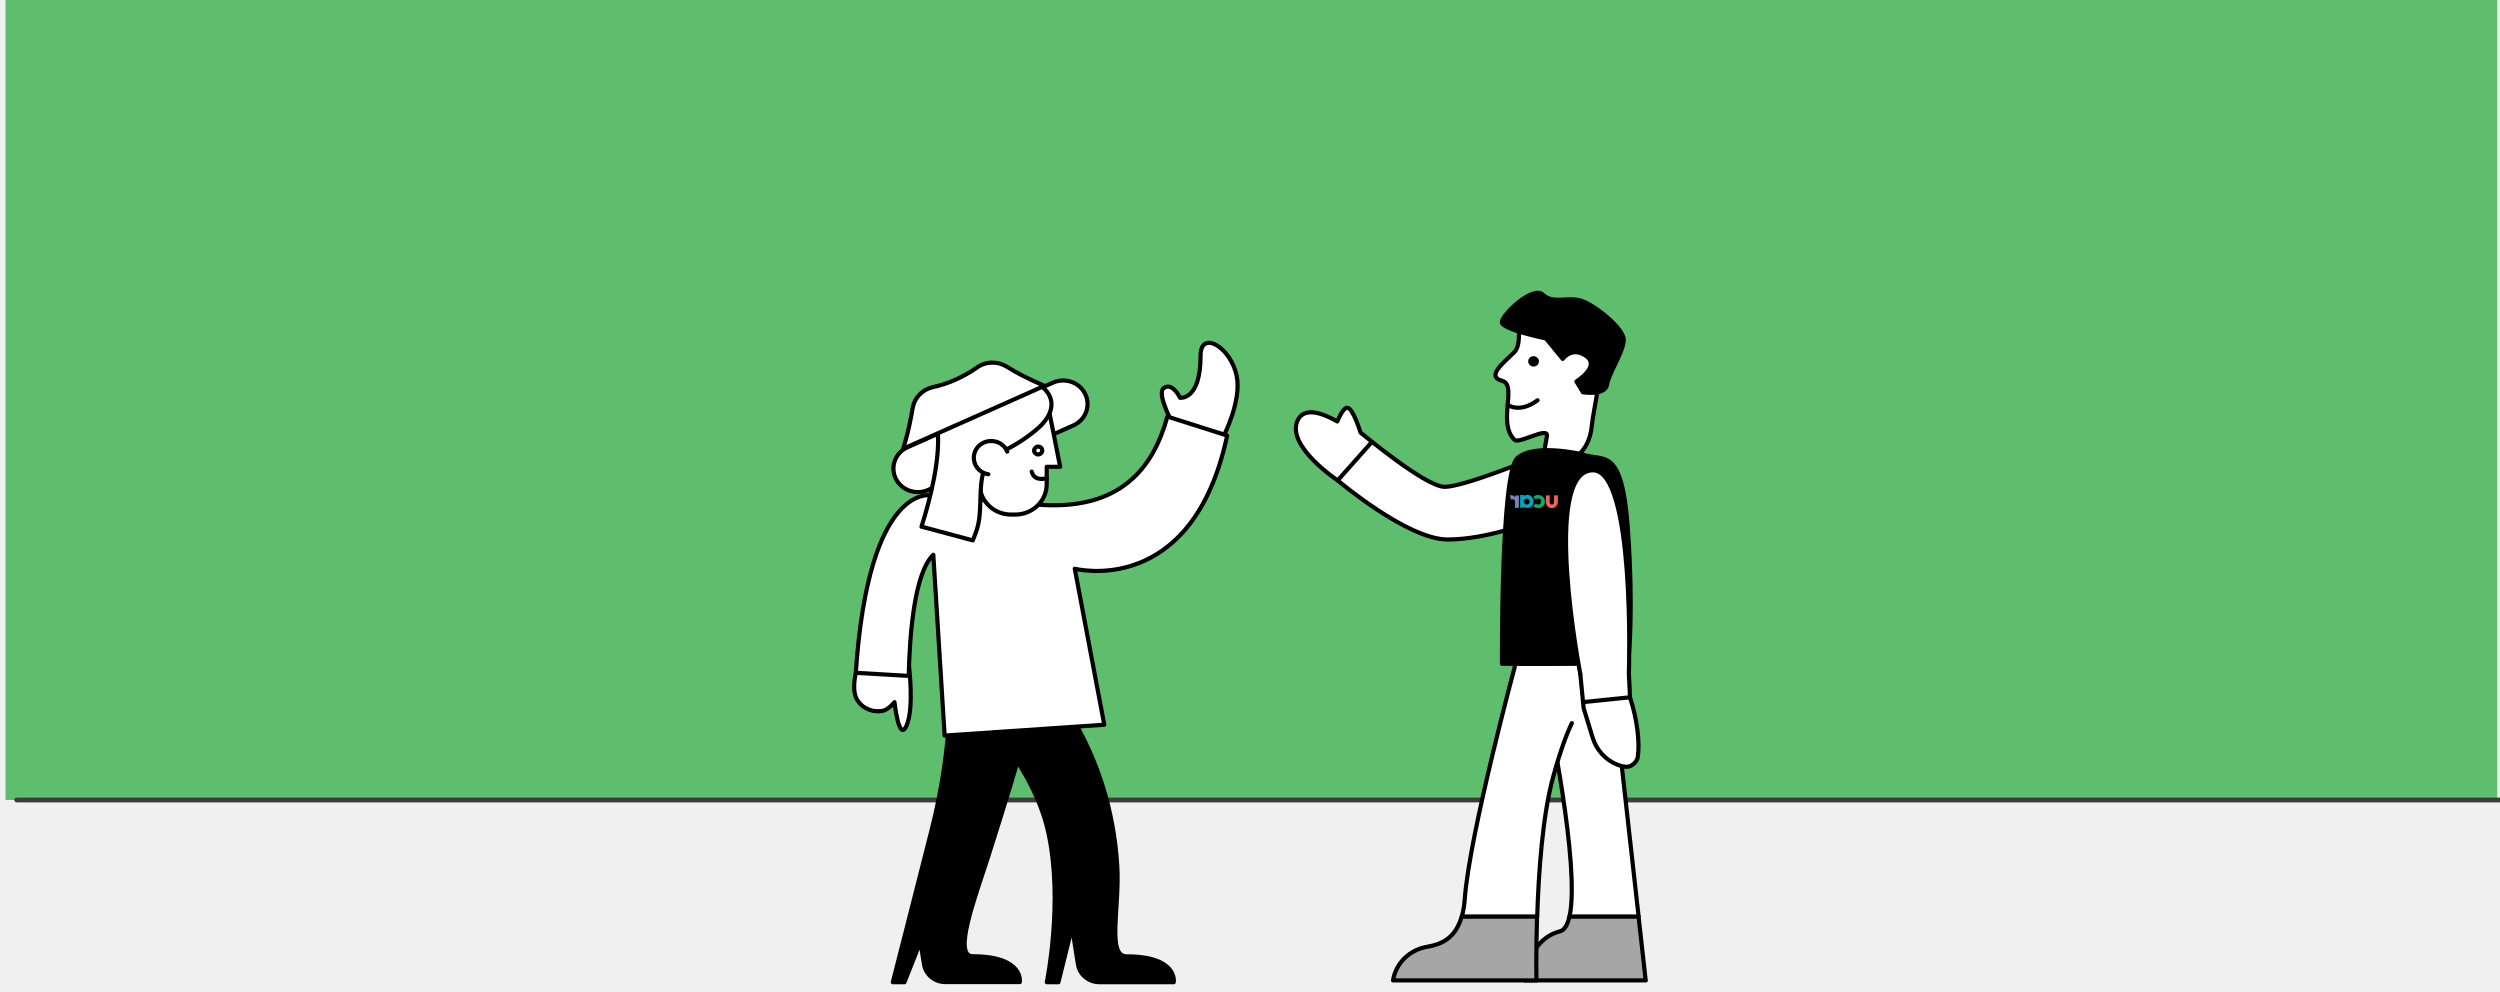
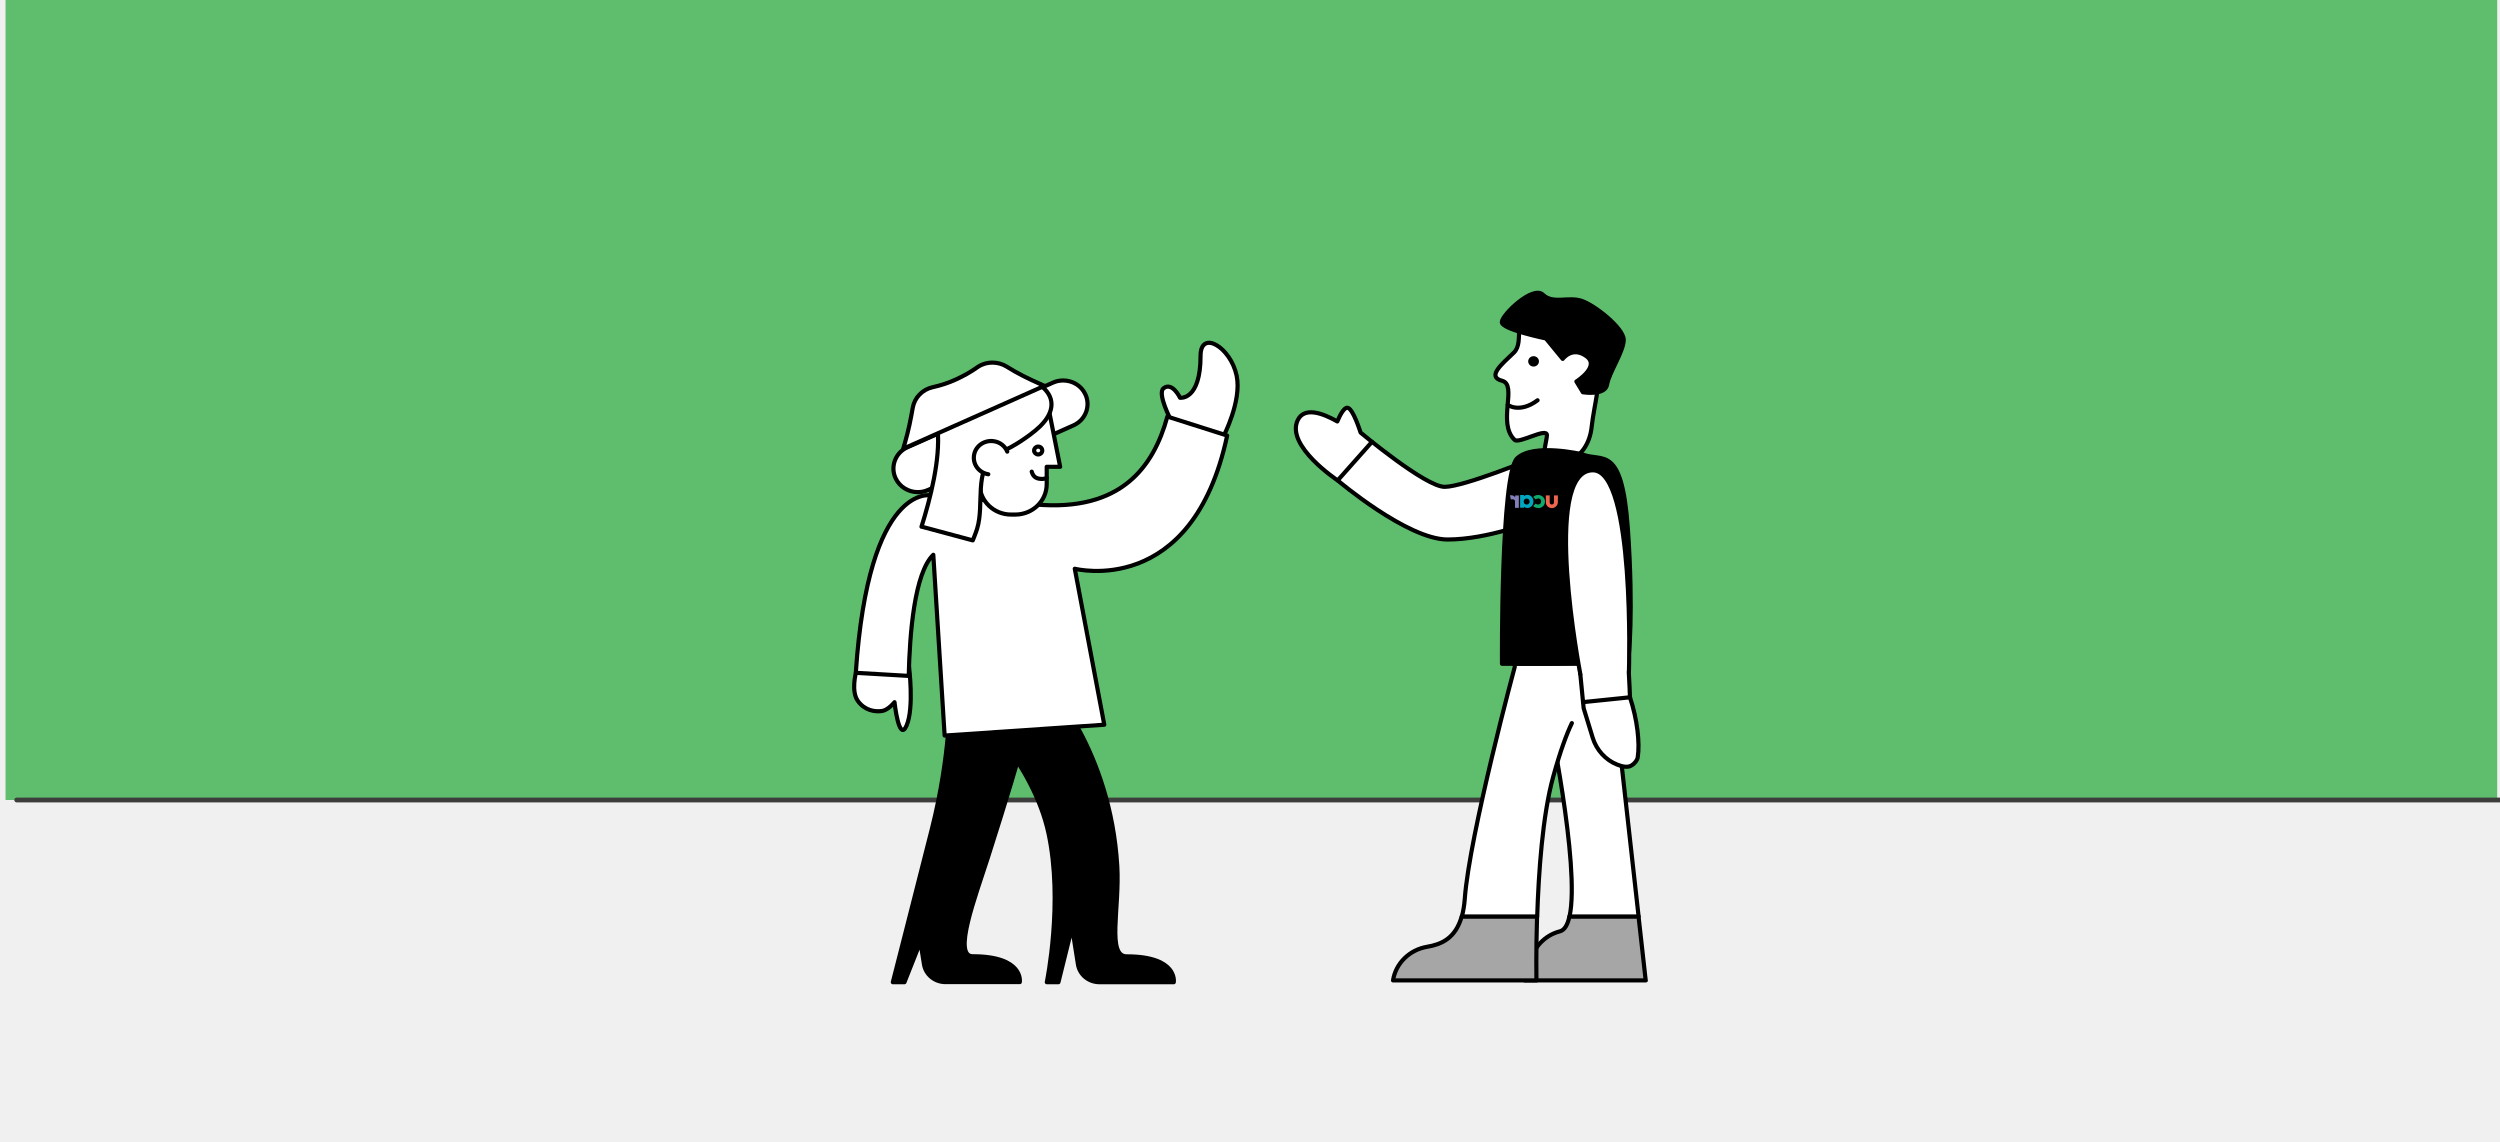
- <svg xmlns="http://www.w3.org/2000/svg" width="300" height="119" viewBox="0 0 300 119" fill="none">
+ <svg xmlns="http://www.w3.org/2000/svg" width="300" height="137" viewBox="0 0 300 137" fill="none">
  <rect width="299" height="96" transform="translate(0.664062)" fill="#5FBE6E" />
  <path d="M301 96L2 96" stroke="#3D3D3B" stroke-width="0.57" stroke-miterlimit="10" stroke-linecap="round" />
  <path d="M160.522 57.65C160.522 57.65 168.887 64.741 173.707 64.741C178.527 64.741 184.038 62.531 184.038 62.531V54.979C184.038 54.979 175.657 58.421 173.354 58.421C171.052 58.421 163.269 51.908 163.269 51.908C163.269 51.908 162.348 48.926 161.673 48.926C161.258 48.926 160.783 49.846 160.476 50.573C158.618 49.519 156.515 48.822 155.732 50.409C154.228 53.495 160.522 57.65 160.522 57.65Z" fill="white" stroke="black" stroke-width="0.5" stroke-linecap="round" stroke-linejoin="round" />
  <path d="M197.498 117.648H182.961C182.961 117.648 183.299 112.767 187.198 111.758C187.75 111.61 188.119 110.972 188.334 109.963H196.623L197.482 117.633L197.498 117.648Z" fill="#A6A6A6" stroke="black" stroke-width="0.5" stroke-linecap="round" stroke-linejoin="round" />
  <path d="M193.239 79.652L196.632 109.978H188.343C189.678 103.94 185.656 84.949 185.656 84.949" fill="white" />
  <path d="M193.239 79.652L196.632 109.978H188.343C189.678 103.94 185.656 84.949 185.656 84.949" stroke="black" stroke-width="0.5" stroke-linecap="round" stroke-linejoin="round" />
  <path d="M183.865 37.738C181.256 37.738 183.036 40.987 181.67 42.308C180.304 43.628 178.339 45.201 180.242 45.691C182.146 46.18 179.628 50.735 181.747 52.782C182.269 53.287 185.63 51.254 185.63 52.219C185.63 52.738 185.062 54.756 185.369 55.067C186.674 56.388 190.558 55.453 191.003 51.195C191.525 46.269 195.025 37.753 183.865 37.753V37.738Z" fill="white" stroke="black" stroke-width="0.5" stroke-linecap="round" stroke-linejoin="round" />
  <path d="M180.93 48.584C180.93 48.584 182.327 49.652 184.506 48.035L180.93 48.584Z" fill="white" />
  <path d="M180.93 48.584C180.93 48.584 182.327 49.652 184.506 48.035" stroke="black" stroke-width="0.5" stroke-linecap="round" stroke-linejoin="round" />
  <path d="M184.028 43.988C184.385 43.988 184.674 43.709 184.674 43.364C184.674 43.02 184.385 42.74 184.028 42.74C183.672 42.74 183.383 43.02 183.383 43.364C183.383 43.709 183.672 43.988 184.028 43.988Z" fill="black" />
  <path d="M184.387 117.648H167.164C167.486 115.586 169.144 113.969 171.263 113.613C172.936 113.331 174.655 112.633 175.407 109.963H184.448C184.31 114.34 184.372 117.633 184.372 117.633L184.387 117.648Z" fill="#A6A6A6" stroke="black" stroke-width="0.5" stroke-linecap="round" stroke-linejoin="round" />
  <path d="M188.623 86.774C188.009 88.05 187.257 90.053 186.382 93.213C185.108 97.827 184.632 104.696 184.463 109.978H175.422C175.591 109.37 175.714 108.658 175.775 107.842C176.328 100.156 181.869 79.652 181.869 79.652" fill="white" />
  <path d="M188.623 86.774C188.009 88.05 187.257 90.053 186.382 93.213C185.108 97.827 184.632 104.696 184.463 109.978H175.422C175.591 109.37 175.714 108.658 175.775 107.842C176.328 100.156 181.869 79.652 181.869 79.652" stroke="black" stroke-width="0.5" stroke-linecap="round" stroke-linejoin="round" />
  <path d="M193.5 79.356H181.5L186.5 85.356L193.5 79.356Z" fill="white" />
  <path d="M185.53 40.617C185.53 40.617 180.219 39.534 180.219 38.659C180.219 37.783 183.949 34.208 185.146 35.365C186.343 36.522 188.17 35.573 189.767 36.092C191.363 36.611 194.848 39.386 194.848 40.78C194.848 42.175 193.067 44.756 192.852 46.136C192.637 47.516 189.951 47.071 189.951 47.071L189.168 45.78C189.168 45.78 192.069 43.97 190.365 42.739C188.661 41.507 187.525 43.065 187.525 43.065L185.515 40.617H185.53Z" fill="black" stroke="black" stroke-width="0.5" stroke-linecap="round" stroke-linejoin="round" />
  <path d="M181.61 79.653H189.515L190.037 84.979L191.127 88.54C191.572 89.979 192.647 91.196 194.074 91.759C194.734 92.026 195.364 92.115 195.763 91.863C196.208 91.596 196.484 91.195 196.53 90.854C196.791 89.178 196.484 86.329 195.594 83.674C195.594 83.674 194.827 56.983 189.822 55.9C188.533 55.618 186.169 54.475 184.91 55.128C183.759 55.736 182.516 58.941 181.856 64.683C181.18 70.425 181.595 79.653 181.595 79.653H181.61Z" fill="white" stroke="black" stroke-width="0.5" stroke-linecap="round" stroke-linejoin="round" />
  <path d="M187.641 61.418L189.513 79.652" stroke="black" stroke-width="0.5" stroke-linecap="round" stroke-linejoin="round" />
  <path d="M189.862 54.518C192.272 55.512 194.62 53.183 195.342 63.435C196.063 73.687 195.419 78.984 195.419 78.984C195.419 78.984 190.614 79.651 185.687 79.651H180.237C180.237 79.651 180.084 56.892 182.048 55.008C184.013 53.124 189.877 54.518 189.877 54.518H189.862Z" fill="black" stroke="black" stroke-width="0.5" stroke-linecap="round" stroke-linejoin="round" />
  <path d="M189.639 80.884C189.639 80.884 184.912 56.434 191.144 56.434C196.225 56.434 195.473 80.558 195.473 80.558" fill="white" />
  <path d="M189.639 80.884C189.639 80.884 184.912 56.434 191.144 56.434C196.225 56.434 195.473 80.558 195.473 80.558" stroke="black" stroke-width="0.5" stroke-linecap="round" stroke-linejoin="round" />
  <path d="M184.583 60.973C184.737 60.973 184.875 60.943 184.997 60.869C185.12 60.795 185.228 60.706 185.289 60.587C185.366 60.469 185.397 60.335 185.397 60.187C185.397 60.038 185.366 59.905 185.289 59.786C185.212 59.667 185.12 59.578 184.997 59.504C184.875 59.43 184.737 59.4 184.568 59.4C184.445 59.4 184.337 59.415 184.245 59.46C184.153 59.504 184.061 59.564 183.984 59.638L184.291 59.934C184.291 59.934 184.368 59.86 184.414 59.846C184.46 59.831 184.522 59.816 184.583 59.816C184.66 59.816 184.721 59.816 184.767 59.86C184.813 59.89 184.859 59.934 184.89 59.979C184.921 60.038 184.936 60.098 184.936 60.172C184.936 60.246 184.921 60.305 184.89 60.365C184.859 60.424 184.813 60.469 184.767 60.498C184.706 60.528 184.644 60.543 184.583 60.543C184.522 60.543 184.46 60.543 184.414 60.513C184.368 60.498 184.322 60.454 184.291 60.424L183.984 60.721C184.061 60.81 184.153 60.869 184.245 60.899C184.337 60.943 184.46 60.958 184.583 60.958" fill="#10A96C" />
  <path d="M182.414 59.444V60.928H182.875V60.809C182.875 60.809 182.967 60.883 183.013 60.898C183.089 60.943 183.197 60.957 183.289 60.957C183.427 60.957 183.55 60.928 183.657 60.854C183.765 60.779 183.857 60.69 183.918 60.572C183.98 60.453 184.01 60.319 184.01 60.171C184.01 60.023 183.98 59.889 183.918 59.77C183.857 59.652 183.765 59.563 183.657 59.489C183.55 59.414 183.427 59.385 183.289 59.385C183.182 59.385 183.089 59.4 183.013 59.444C182.967 59.474 182.905 59.504 182.875 59.533V59.4H182.414V59.444ZM182.844 60.186C182.844 60.186 182.844 60.052 182.89 59.993C182.921 59.934 182.967 59.904 183.013 59.874C183.059 59.845 183.12 59.83 183.197 59.83C183.274 59.83 183.32 59.845 183.381 59.874C183.427 59.904 183.473 59.949 183.504 60.008C183.535 60.067 183.55 60.127 183.55 60.201C183.55 60.275 183.55 60.334 183.504 60.379C183.473 60.438 183.427 60.468 183.381 60.498C183.335 60.527 183.274 60.542 183.197 60.542C183.089 60.542 183.013 60.512 182.936 60.438C182.875 60.379 182.844 60.29 182.844 60.186Z" fill="#00A6BF" />
  <path d="M181.28 59.428C181.28 59.428 181.341 59.428 181.372 59.428C181.448 59.428 181.525 59.443 181.602 59.487C181.679 59.532 181.74 59.576 181.786 59.636C181.786 59.65 181.817 59.665 181.817 59.68V59.457H182.262V60.941H181.802V60.199C181.802 60.199 181.802 60.11 181.786 60.081C181.786 60.051 181.755 60.021 181.725 59.992C181.694 59.962 181.663 59.947 181.633 59.932C181.602 59.932 181.556 59.917 181.51 59.917C181.479 59.917 181.433 59.917 181.402 59.917C181.372 59.917 181.341 59.932 181.31 59.947L181.188 59.443C181.188 59.443 181.234 59.443 181.264 59.428H181.28Z" fill="#8280B8" />
  <path d="M185.961 59.445V60.291C185.961 60.439 186.083 60.543 186.221 60.543C186.36 60.543 186.482 60.425 186.482 60.291V59.445H186.943V60.261C186.943 60.647 186.621 60.974 186.221 60.974C185.822 60.974 185.5 60.662 185.5 60.261V59.445H185.961Z" fill="#EF664E" />
  <path d="M195.61 83.674L189.977 84.254" stroke="black" stroke-width="0.5" stroke-linecap="round" stroke-linejoin="round" />
  <path d="M164.637 53.02L160.523 57.648" stroke="black" stroke-width="0.5" stroke-linecap="round" stroke-linejoin="round" />
  <path d="M146.807 52.378C146.807 52.378 149.036 48.114 148.398 45.084C147.666 41.627 144.067 39.528 144.067 42.693C144.067 48.102 141.605 47.732 141.605 47.732C141.605 47.732 140.676 45.779 139.631 46.587C138.818 47.216 140.549 50.482 140.549 50.482L146.795 52.367L146.807 52.378Z" fill="white" stroke="black" stroke-width="0.5" stroke-linecap="round" stroke-linejoin="round" />
  <path d="M109.083 80.031C109.083 80.031 109.71 84.913 108.793 87.057C107.875 89.2 107.341 84.262 107.341 84.262C107.341 84.262 106.61 85.194 105.855 85.317C104.984 85.452 103.742 85.25 102.929 84.094C102.116 82.938 102.708 80.738 102.708 80.738L109.083 80.031Z" fill="white" stroke="black" stroke-width="0.5" stroke-linecap="round" stroke-linejoin="round" />
  <path d="M125.711 82.084C125.711 82.084 133.236 89.985 134.072 103.923C134.373 108.951 132.794 114.764 135.198 114.764C141.375 114.764 140.853 117.862 140.853 117.862H131.935C130.646 117.862 129.555 116.953 129.357 115.73L128.649 111.252L127.012 117.862H125.619C125.619 117.862 127.604 108.233 125.816 99.973C124.028 91.713 116.898 84.867 116.898 84.867L125.7 82.084H125.711Z" fill="black" stroke="black" stroke-width="0.5" stroke-linecap="round" stroke-linejoin="round" />
  <path d="M124.012 84.272C124.012 84.272 123.106 88.671 118.543 102.913C116.999 107.716 114.316 114.753 116.72 114.753C122.897 114.753 122.375 117.85 122.375 117.85H113.457C112.168 117.85 111.077 116.941 110.879 115.718L110.45 113.024L108.534 117.861H107.141C107.141 117.861 109.742 107.705 111.82 99.501C114.131 90.366 113.968 83.531 113.968 83.531L124 84.283L124.012 84.272Z" fill="black" stroke="black" stroke-width="0.5" stroke-linecap="round" stroke-linejoin="round" />
  <path d="M140.084 49.988C138.423 56.06 134.51 61.435 124.269 60.538L111.775 59.449C111.775 59.449 104.251 57.709 102.695 80.738L109.047 81.109C109.163 75.969 109.743 68.753 111.996 66.575L113.355 88.269L132.513 86.967L128.972 68.248C128.972 68.248 143.08 71.895 147.26 52.267L140.084 49.988Z" fill="white" stroke="black" stroke-width="0.5" stroke-linecap="round" stroke-linejoin="round" />
  <path d="M128.797 51.054L122.121 54.017L118.034 55.835L111.357 58.798C110.962 58.977 110.544 59.056 110.138 59.056C109.035 59.056 107.967 58.439 107.479 57.406C106.805 55.992 107.444 54.309 108.919 53.658L115.595 50.695L119.682 48.877L126.359 45.914C126.754 45.735 127.172 45.656 127.578 45.656C128.681 45.656 129.749 46.262 130.237 47.306C130.911 48.72 130.272 50.403 128.797 51.054Z" fill="white" stroke="black" stroke-width="0.5" stroke-linecap="round" stroke-linejoin="round" />
  <path d="M114.562 49.168H125.86L127.219 56.014H125.605V58.101C125.605 60.121 123.91 61.749 121.831 61.749H121.332C119.242 61.749 117.558 60.11 117.558 58.101" fill="white" />
  <path d="M114.562 49.168H125.86L127.219 56.014H125.605V58.101C125.605 60.121 123.91 61.749 121.831 61.749H121.332C119.242 61.749 117.558 60.11 117.558 58.101" stroke="black" stroke-width="0.5" stroke-linecap="round" stroke-linejoin="round" />
  <path d="M110.578 63.208C111.635 59.841 112.854 55.094 112.517 51.592L112.053 46.789L118.369 47.945C118.462 47.81 118.555 47.687 118.66 47.552C120.297 45.498 123.06 44.915 124.837 46.228C126.602 47.552 126.671 49.359 124.779 51.188C123.548 52.378 120.703 54.23 119.472 54.398C116.802 56.474 118.16 60.492 117.255 63.444C117.092 63.982 116.732 64.846 116.732 64.846L110.59 63.197L110.578 63.208Z" fill="white" stroke="black" stroke-width="0.5" stroke-linecap="round" stroke-linejoin="round" />
  <path d="M120.87 54.195C120.615 53.555 120.023 53.061 119.279 52.949C118.141 52.77 117.073 53.499 116.887 54.599C116.702 55.699 117.456 56.731 118.594 56.911" fill="white" />
  <path d="M120.87 54.195C120.615 53.555 120.023 53.061 119.279 52.949C118.141 52.77 117.073 53.499 116.887 54.599C116.702 55.699 117.456 56.731 118.594 56.911" stroke="black" stroke-width="0.5" stroke-linecap="round" stroke-linejoin="round" />
  <path d="M125.324 46.306L119.1 49.078L114.607 51.076L108.383 53.848L108.615 53.051C109.01 51.693 109.289 50.313 109.532 48.921C109.741 47.743 110.659 46.744 111.924 46.463C112.888 46.25 113.817 45.947 114.699 45.543C115.582 45.139 116.441 44.668 117.231 44.106C117.788 43.703 118.45 43.512 119.1 43.512C119.704 43.512 120.308 43.68 120.819 44.005C122.084 44.802 123.431 45.465 124.813 46.071L125.335 46.306H125.324Z" fill="white" stroke="black" stroke-width="0.5" stroke-linecap="round" stroke-linejoin="round" />
  <path d="M124.582 54.533C124.852 54.533 125.07 54.322 125.07 54.062C125.07 53.801 124.852 53.59 124.582 53.59C124.312 53.59 124.094 53.801 124.094 54.062C124.094 54.322 124.312 54.533 124.582 54.533Z" fill="white" stroke="black" stroke-width="0.5" stroke-linecap="round" stroke-linejoin="round" />
  <path d="M125.604 57.35C125.454 57.428 125.268 57.473 125.082 57.473C124.455 57.473 124.002 57.305 123.805 56.598" fill="white" />
  <path d="M125.604 57.35C125.454 57.428 125.268 57.473 125.082 57.473C124.455 57.473 124.002 57.305 123.805 56.598" stroke="black" stroke-width="0.5" stroke-linecap="round" stroke-linejoin="round" />
</svg>
